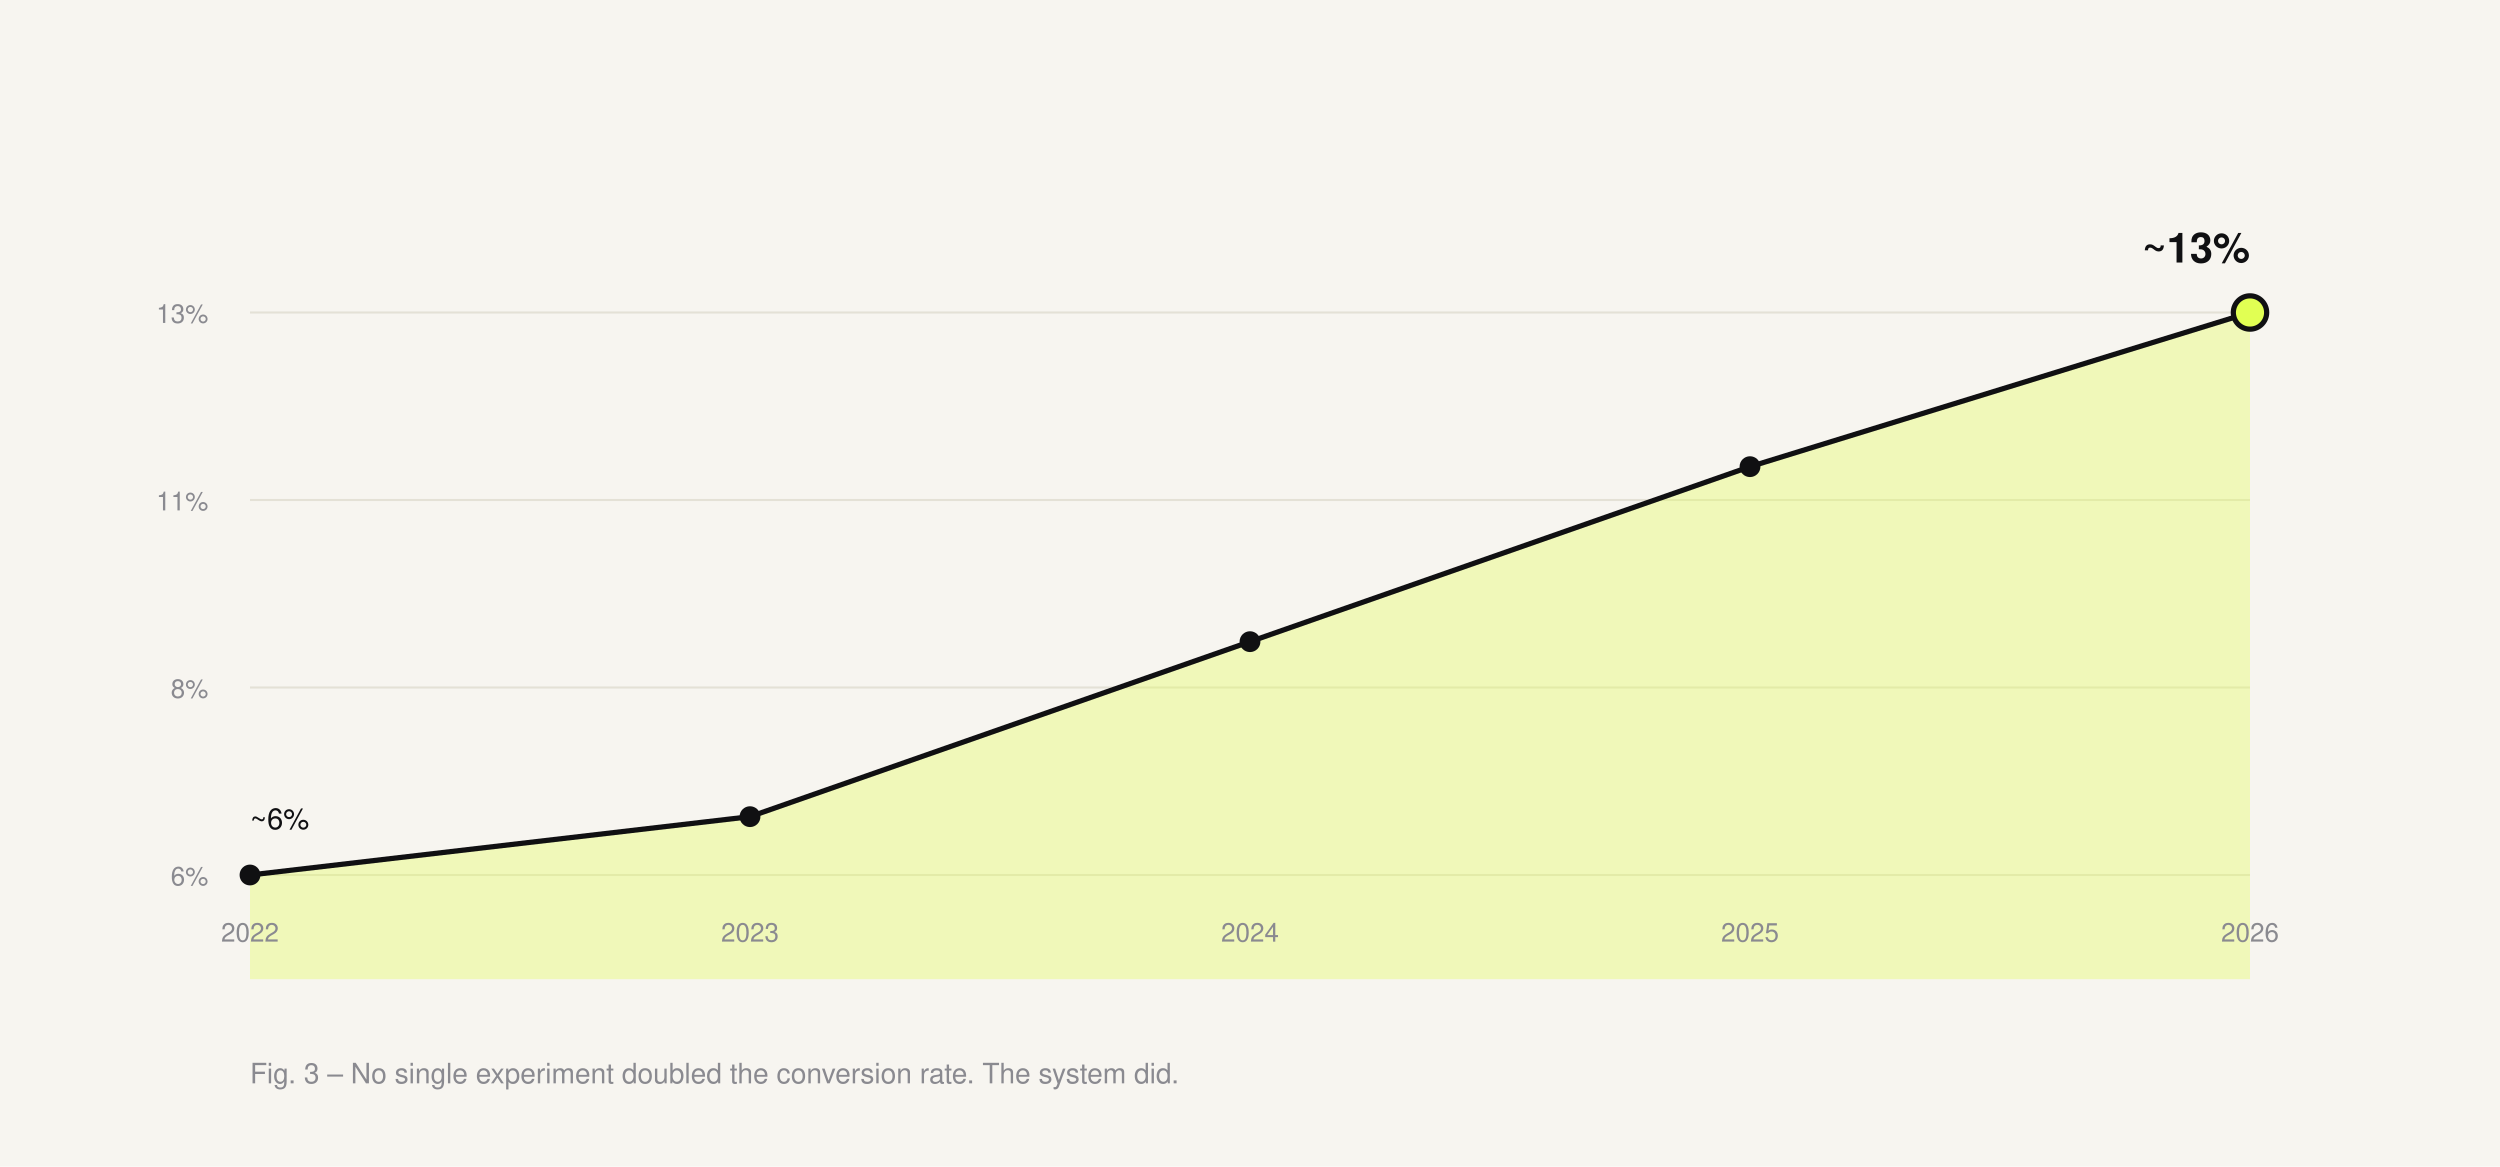
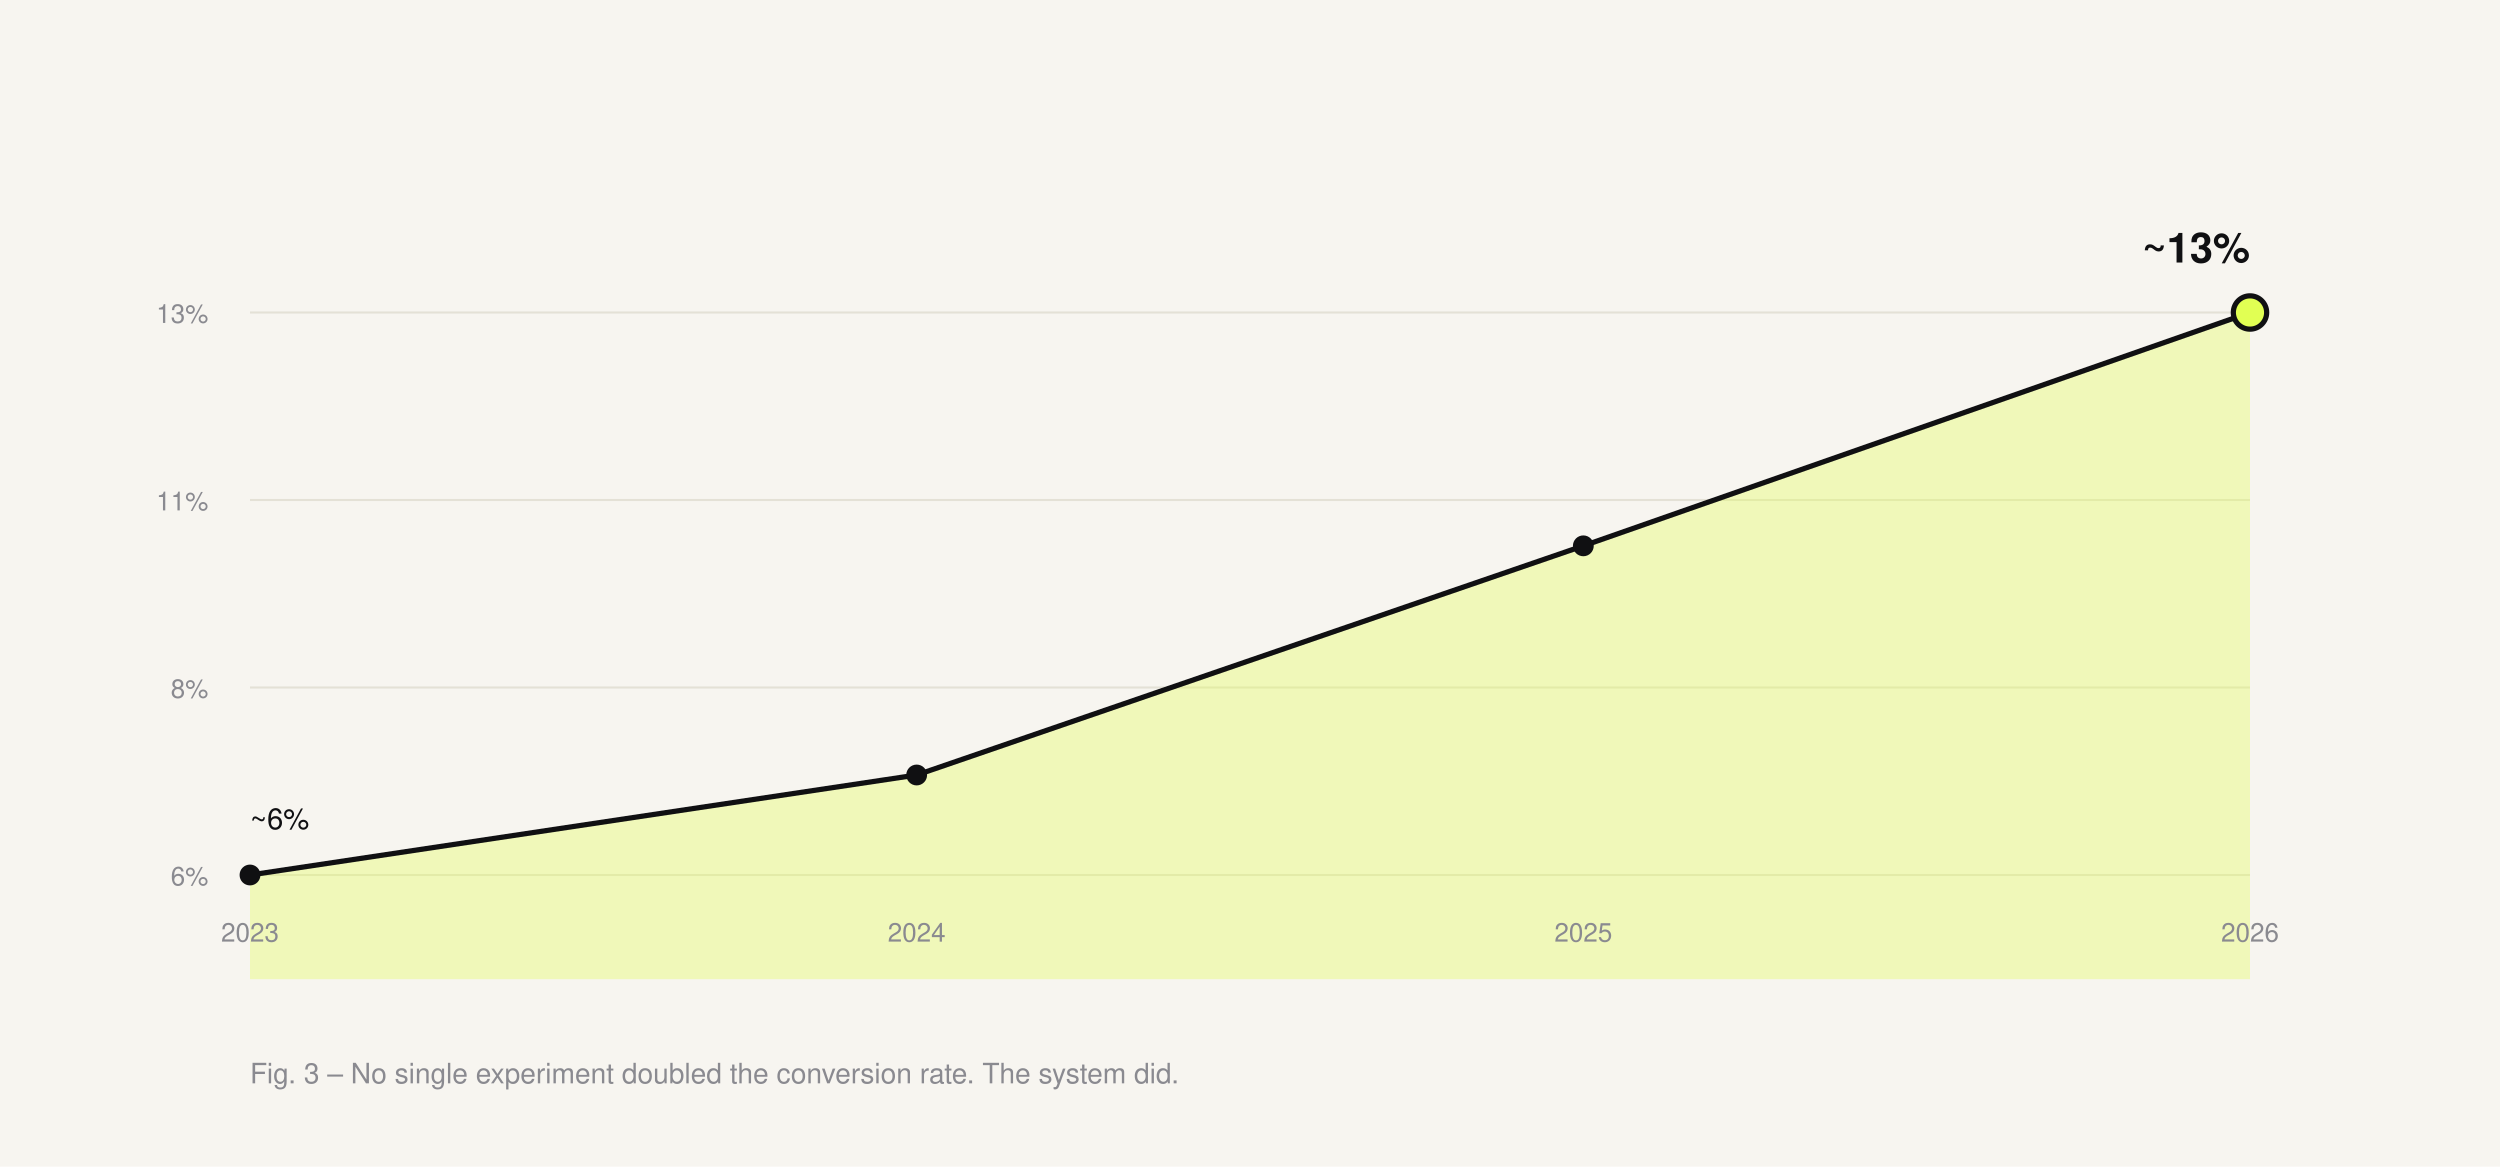
<svg xmlns="http://www.w3.org/2000/svg" viewBox="0 0 1200 560" font-family="Helvetica Neue, Helvetica, Arial, sans-serif">
  <rect width="1200" height="560" fill="#F7F5F0" />
  <g stroke="#E4E1D6" stroke-width="1">
    <line x1="120" y1="420" x2="1080" y2="420" />
    <line x1="120" y1="330" x2="1080" y2="330" />
    <line x1="120" y1="240" x2="1080" y2="240" />
    <line x1="120" y1="150" x2="1080" y2="150" />
  </g>
  <g font-size="12.5" fill="#8a8a90">
    <text x="100" y="425" text-anchor="end">6%</text>
    <text x="100" y="335" text-anchor="end">8%</text>
    <text x="100" y="245" text-anchor="end">11%</text>
    <text x="100" y="155" text-anchor="end">13%</text>
  </g>
-   <path d="M120,420 L360,392 L600,308 L840,224 L1080,150 L1080,470 L120,470 Z" fill="#E1FF53" opacity="0.35" />
-   <path d="M120,420 L360,392 L600,308 L840,224 L1080,150" fill="none" stroke="#101012" stroke-width="2.5" stroke-linejoin="round" />
+   <path d="M120,420 L440,372 L760,262 L1080,150 L1080,470 L120,470 Z" fill="#E1FF53" opacity="0.35" />
+   <path d="M120,420 L440,372 L760,262 L1080,150" fill="none" stroke="#101012" stroke-width="2.5" stroke-linejoin="round" />
  <g fill="#101012">
    <circle cx="120" cy="420" r="5" />
-     <circle cx="360" cy="392" r="5" />
-     <circle cx="600" cy="308" r="5" />
-     <circle cx="840" cy="224" r="5" />
+     <circle cx="440" cy="372" r="5" />
+     <circle cx="760" cy="262" r="5" />
  </g>
  <circle cx="1080" cy="150" r="8" fill="#E1FF53" stroke="#101012" stroke-width="2.5" />
  <text x="120" y="398" font-size="14" fill="#101012" font-weight="500">~6%</text>
  <text x="1080" y="126" text-anchor="end" font-size="20" fill="#101012" font-weight="600">~13%</text>
  <g font-size="12.5" fill="#8a8a90">
-     <text x="120" y="452" text-anchor="middle">2022</text>
-     <text x="360" y="452" text-anchor="middle">2023</text>
-     <text x="600" y="452" text-anchor="middle">2024</text>
-     <text x="840" y="452" text-anchor="middle">2025</text>
+     <text x="120" y="452" text-anchor="middle">2023</text>
+     <text x="440" y="452" text-anchor="middle">2024</text>
+     <text x="760" y="452" text-anchor="middle">2025</text>
    <text x="1080" y="452" text-anchor="middle">2026</text>
  </g>
  <text x="120" y="520" font-size="13.5" fill="#8a8a90">Fig. 3 – No single experiment doubled the conversion rate. The system did.</text>
</svg>
